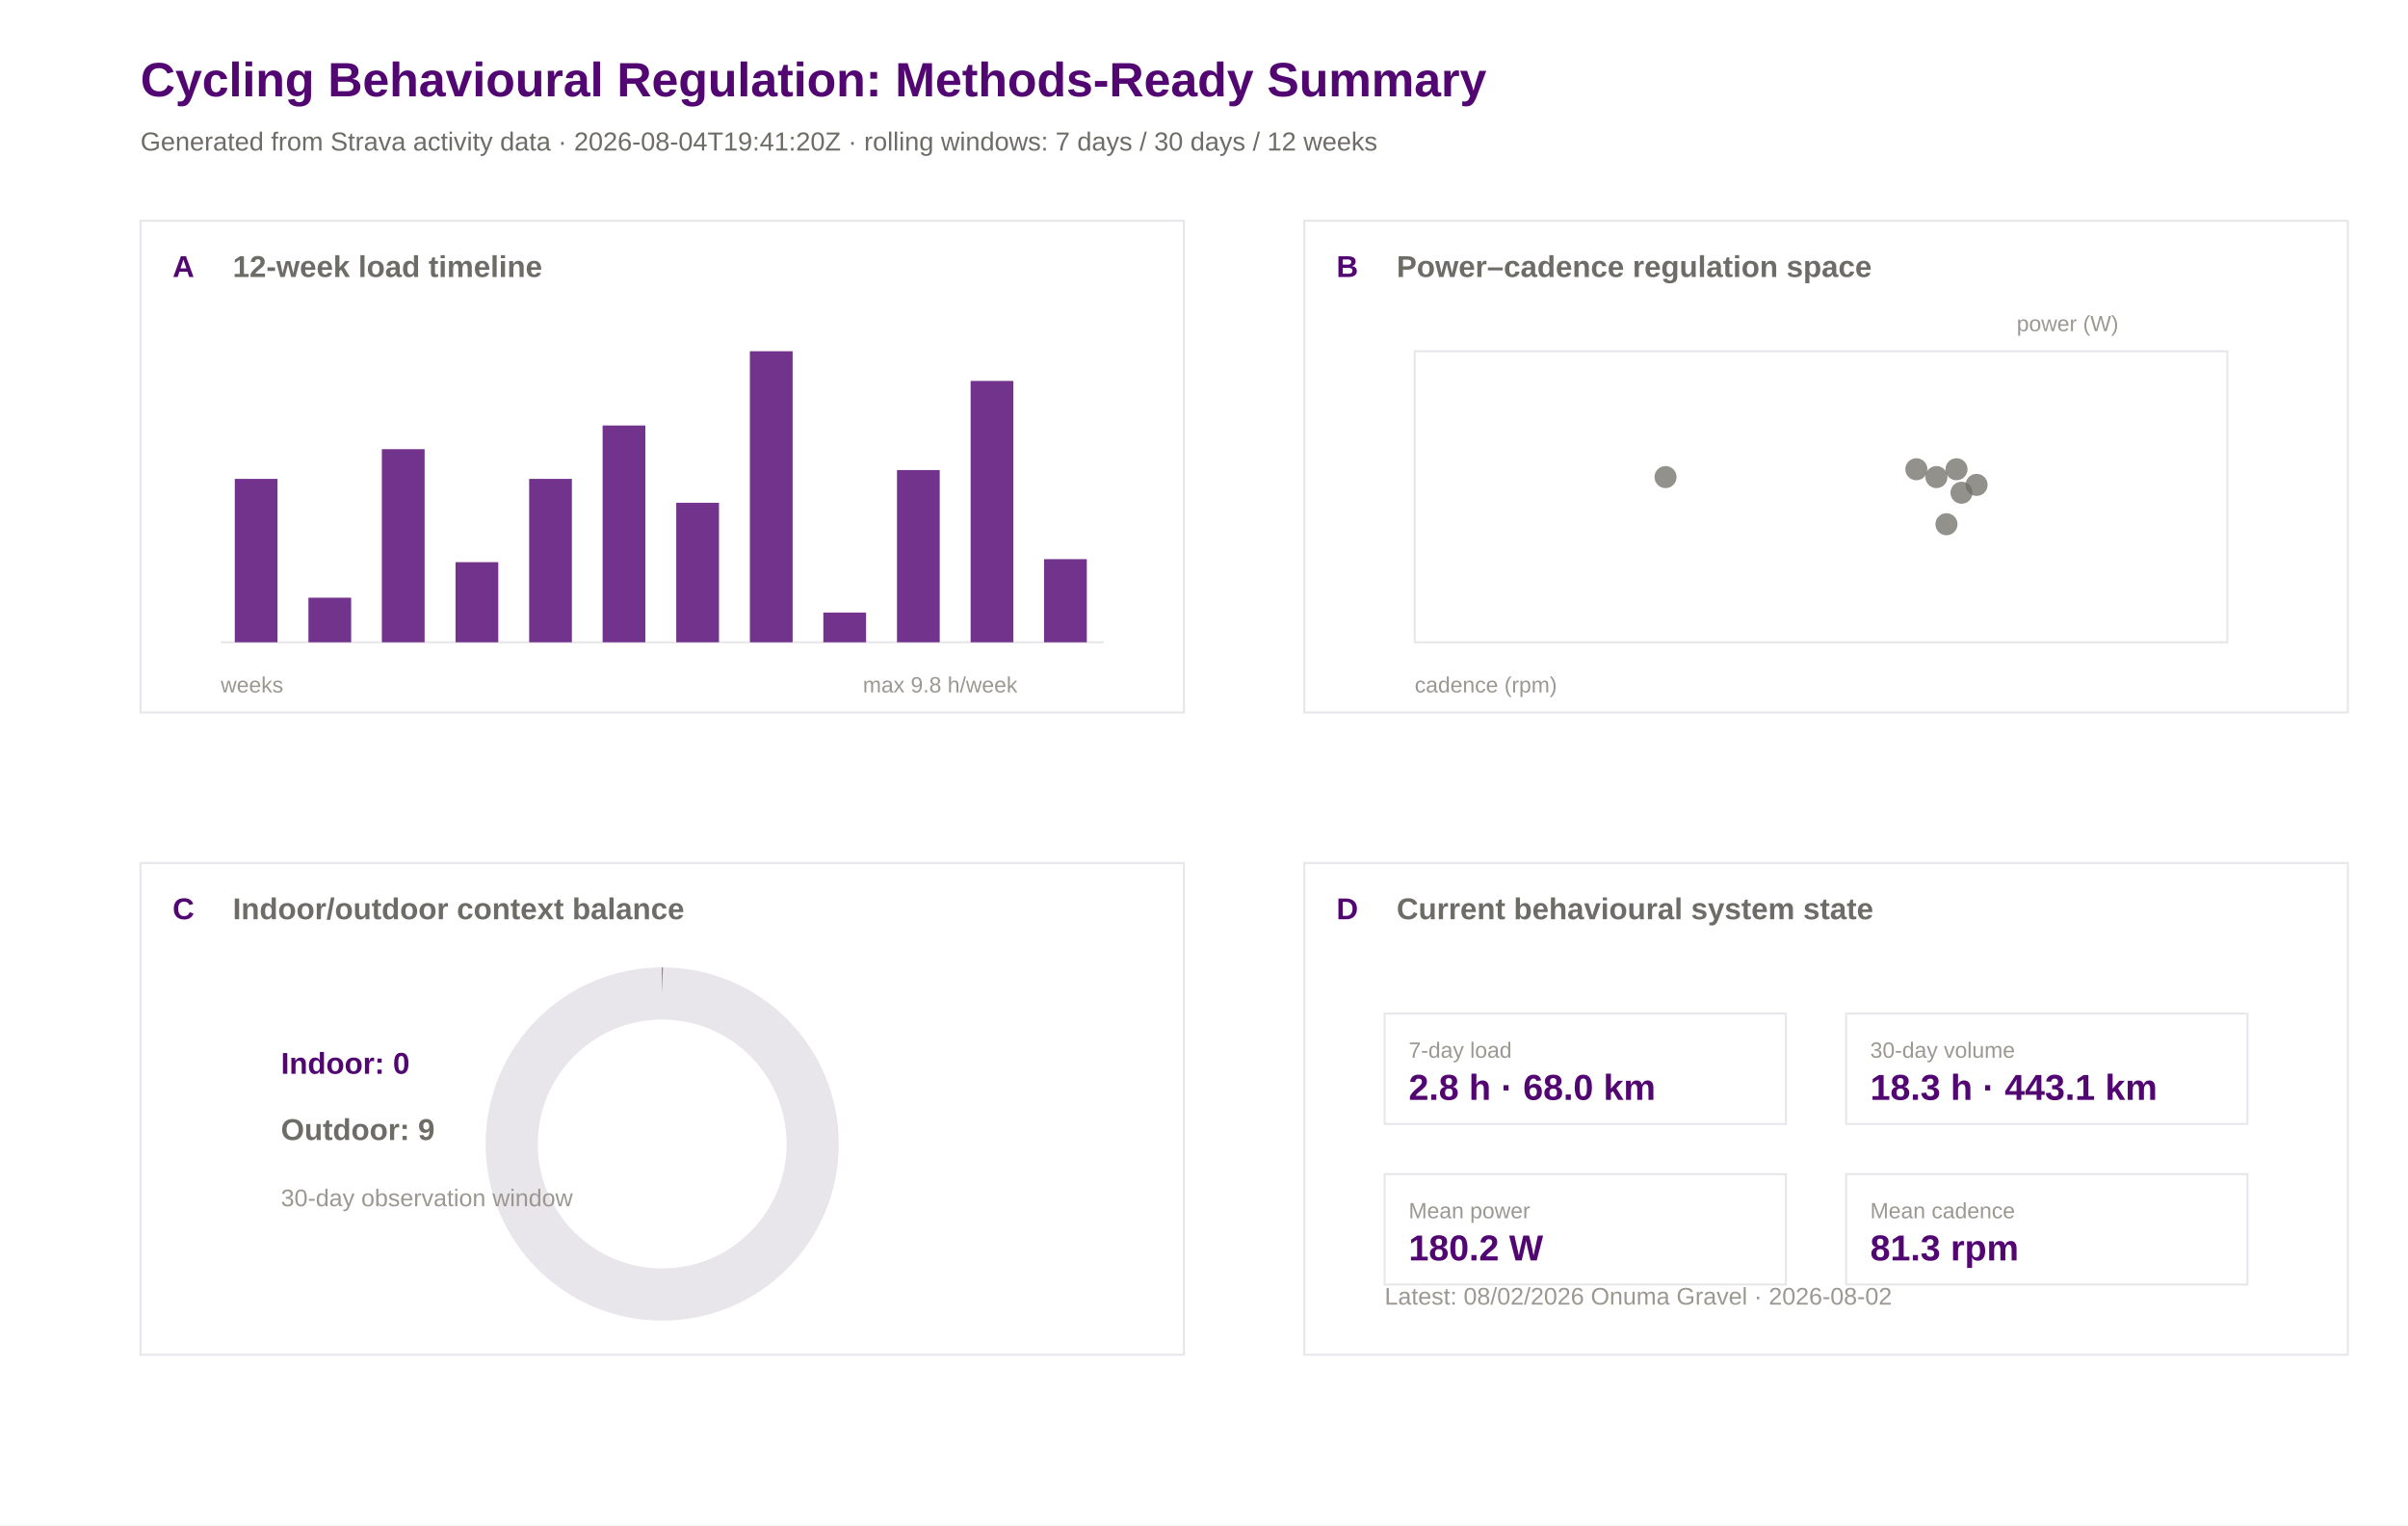
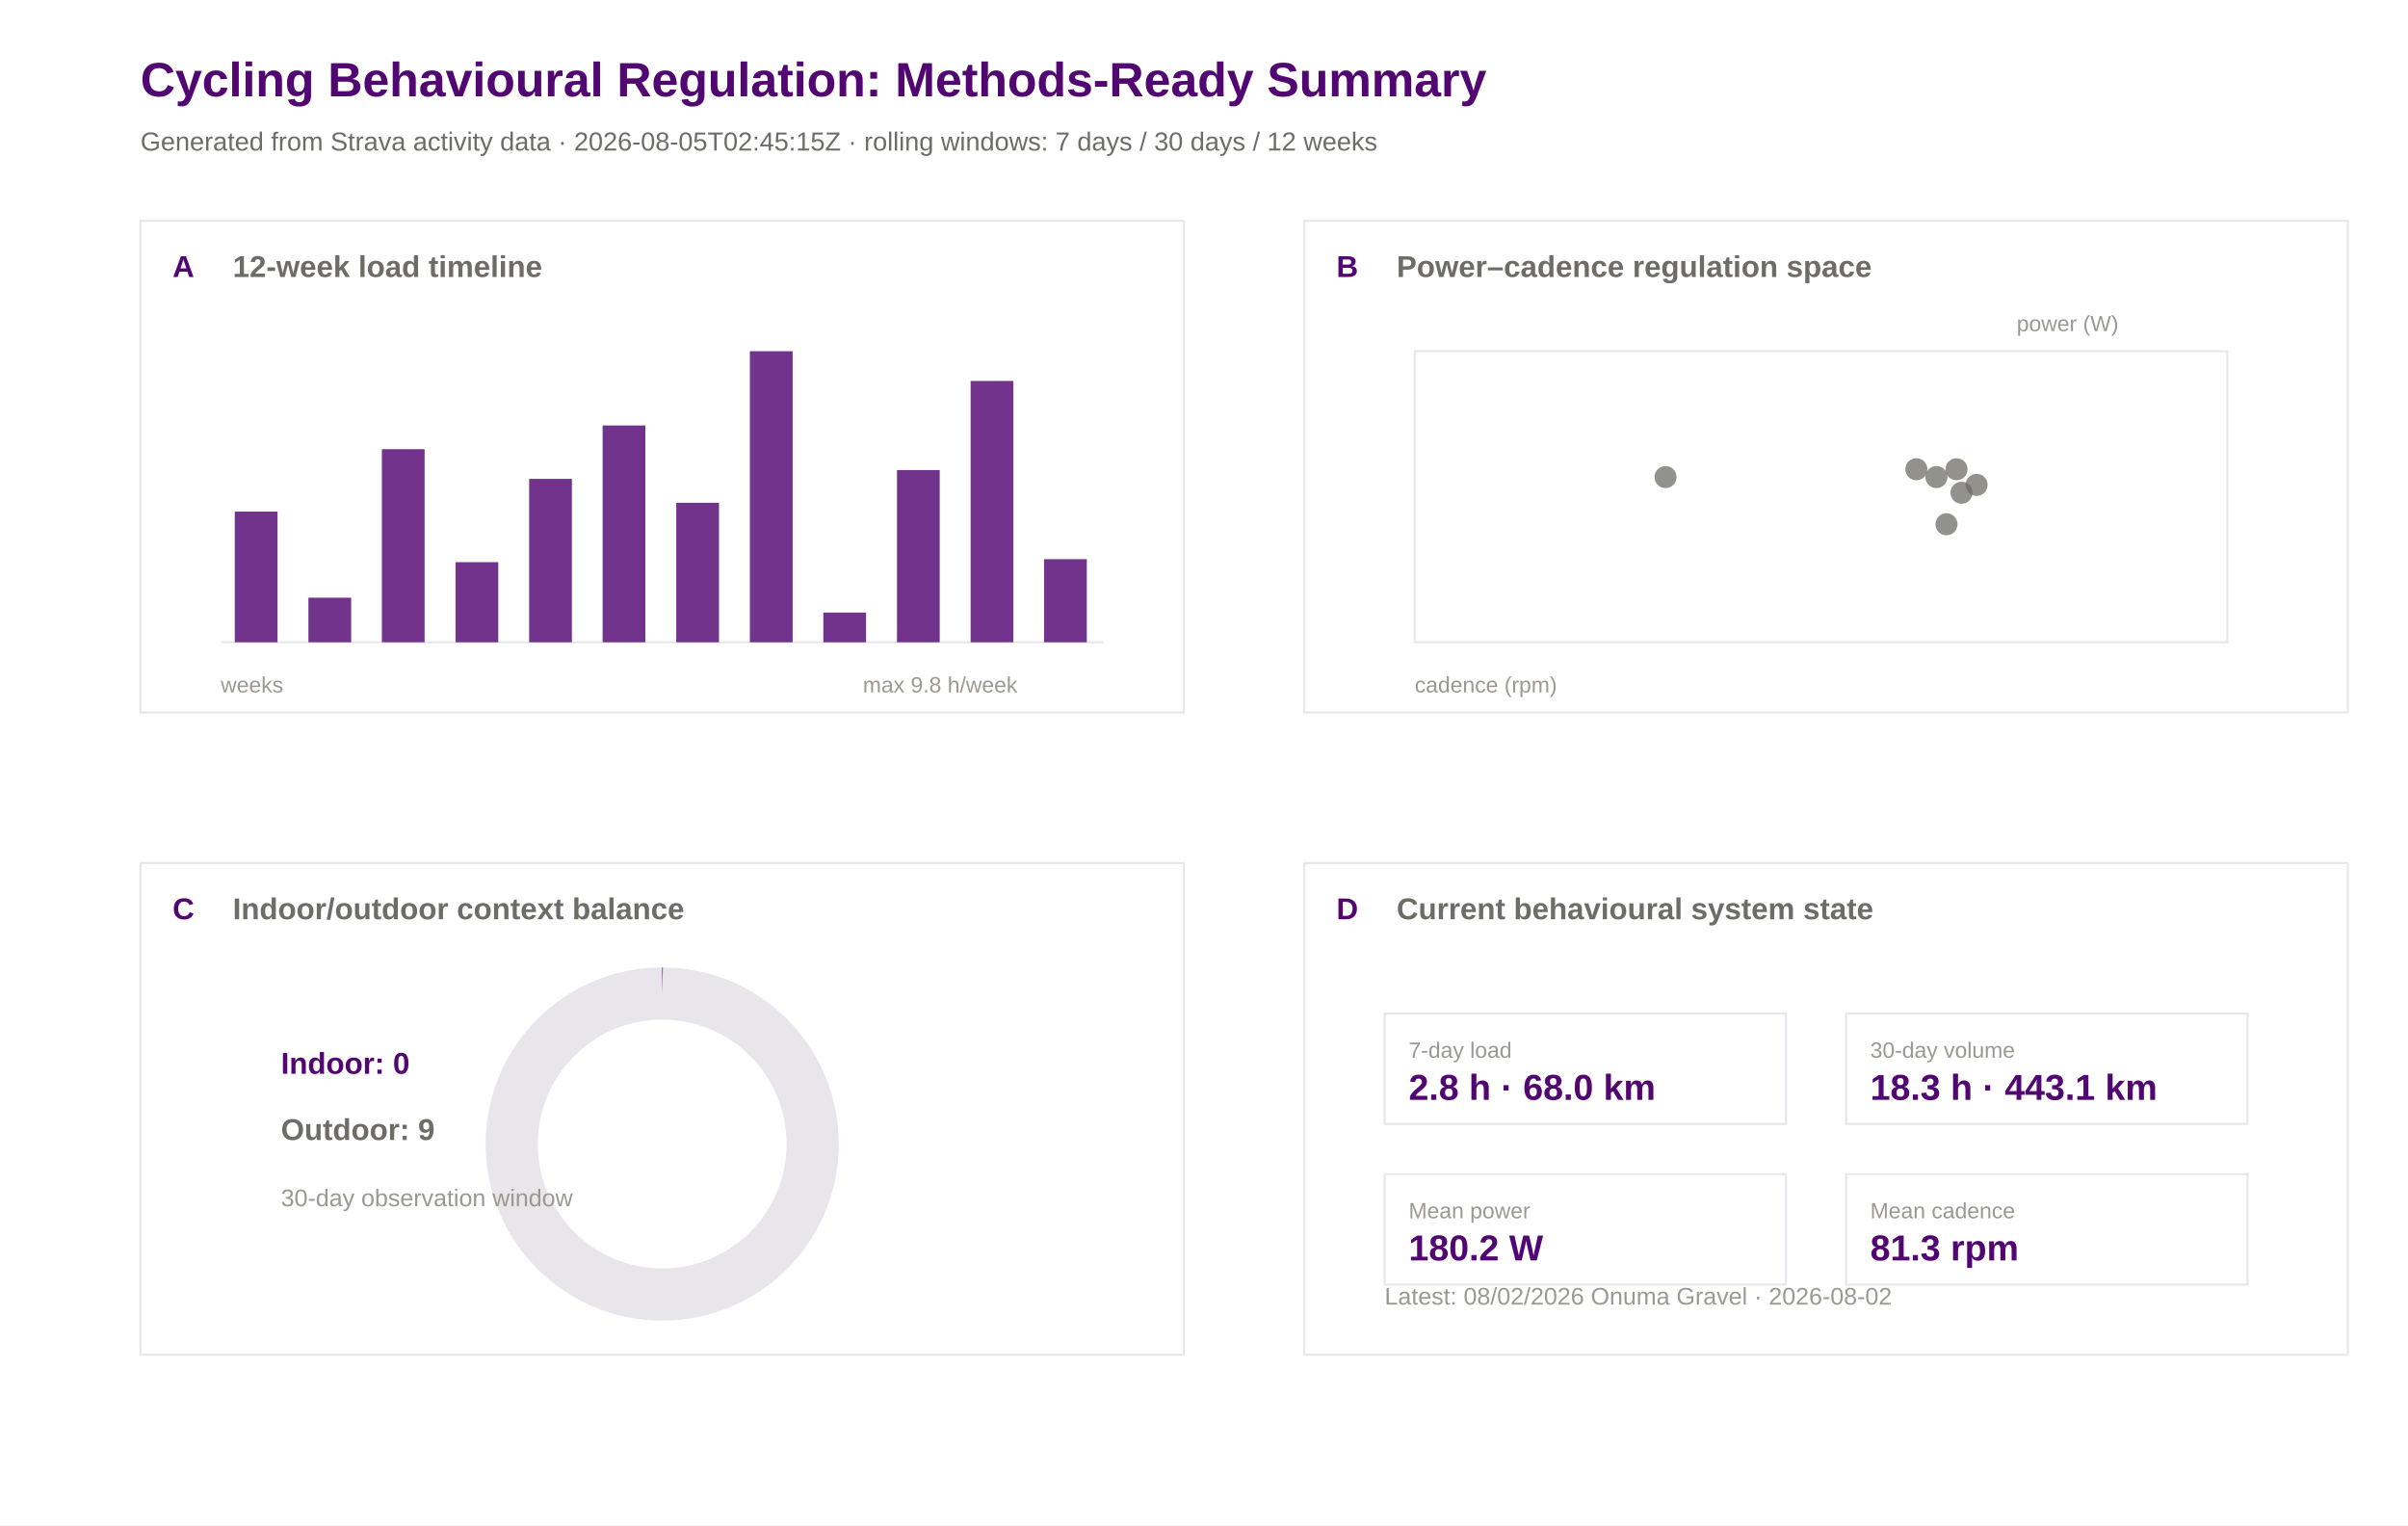
<svg xmlns="http://www.w3.org/2000/svg" width="1200" height="760" viewBox="0 0 1200 760">
  <rect width="100%" height="100%" fill="#ffffff" />
  <text x="70.0" y="48.0" font-family="Arial" font-size="24" font-weight="600" fill="#520671">Cycling Behavioural Regulation: Methods-Ready Summary</text>
-   <text x="70.0" y="75.0" font-family="Arial" font-size="13" font-weight="400" fill="#6e6c66">Generated from Strava activity data · 2026-08-04T19:41:20Z · rolling windows: 7 days / 30 days / 12 weeks</text>
+   <text x="70.0" y="75.0" font-family="Arial" font-size="13" font-weight="400" fill="#6e6c66">Generated from Strava activity data · 2026-08-05T02:45:15Z · rolling windows: 7 days / 30 days / 12 weeks</text>
  <rect x="70" y="110" width="520" height="245" fill="#ffffff" stroke="#e8e5eb" stroke-width="1" />
  <text x="86.0" y="138.0" font-family="Arial" font-size="15" font-weight="600" fill="#520671">A</text>
  <text x="116.0" y="138.0" font-family="Arial" font-size="15" font-weight="600" fill="#6e6c66">12-week load timeline</text>
  <rect x="650" y="110" width="520" height="245" fill="#ffffff" stroke="#e8e5eb" stroke-width="1" />
  <text x="666.0" y="138.0" font-family="Arial" font-size="15" font-weight="600" fill="#520671">B</text>
  <text x="696.0" y="138.0" font-family="Arial" font-size="15" font-weight="600" fill="#6e6c66">Power–cadence regulation space</text>
  <rect x="70" y="430" width="520" height="245" fill="#ffffff" stroke="#e8e5eb" stroke-width="1" />
  <text x="86.0" y="458.0" font-family="Arial" font-size="15" font-weight="600" fill="#520671">C</text>
  <text x="116.0" y="458.0" font-family="Arial" font-size="15" font-weight="600" fill="#6e6c66">Indoor/outdoor context balance</text>
  <rect x="650" y="430" width="520" height="245" fill="#ffffff" stroke="#e8e5eb" stroke-width="1" />
  <text x="666.0" y="458.0" font-family="Arial" font-size="15" font-weight="600" fill="#520671">D</text>
  <text x="696.0" y="458.0" font-family="Arial" font-size="15" font-weight="600" fill="#6e6c66">Current behavioural system state</text>
  <line x1="110" y1="320" x2="550" y2="320" stroke="#e8e5eb" />
-   <rect x="117.0" y="238.6" width="21.3" height="81.4" fill="#520671" opacity="0.82" />
+   <rect x="117.0" y="254.9" width="21.3" height="65.1" fill="#520671" opacity="0.82" />
  <rect x="153.7" y="297.8" width="21.3" height="22.2" fill="#520671" opacity="0.82" />
  <rect x="190.3" y="223.8" width="21.3" height="96.2" fill="#520671" opacity="0.82" />
  <rect x="227.0" y="280.1" width="21.3" height="39.9" fill="#520671" opacity="0.82" />
  <rect x="263.7" y="238.6" width="21.3" height="81.4" fill="#520671" opacity="0.82" />
  <rect x="300.3" y="212.0" width="21.3" height="108.0" fill="#520671" opacity="0.82" />
  <rect x="337.0" y="250.5" width="21.3" height="69.5" fill="#520671" opacity="0.82" />
  <rect x="373.7" y="175.0" width="21.3" height="145.0" fill="#520671" opacity="0.82" />
  <rect x="410.3" y="305.2" width="21.3" height="14.8" fill="#520671" opacity="0.82" />
  <rect x="447.0" y="234.2" width="21.3" height="85.8" fill="#520671" opacity="0.82" />
  <rect x="483.7" y="189.8" width="21.3" height="130.2" fill="#520671" opacity="0.82" />
  <rect x="520.3" y="278.6" width="21.3" height="41.4" fill="#520671" opacity="0.82" />
  <text x="110.0" y="345.0" font-family="Arial" font-size="11" font-weight="400" fill="#9a9890">weeks</text>
  <text x="430.0" y="345.0" font-family="Arial" font-size="11" font-weight="400" fill="#9a9890">max 9.8 h/week</text>
  <rect x="705" y="175" width="405" height="145" fill="#ffffff" stroke="#e8e5eb" />
  <circle cx="955.0" cy="233.8" r="5.5" fill="#6e6c66" opacity="0.75" />
  <circle cx="975.0" cy="233.8" r="5.5" fill="#6e6c66" opacity="0.75" />
  <circle cx="830.0" cy="237.7" r="5.5" fill="#6e6c66" opacity="0.75" />
  <circle cx="985.0" cy="241.6" r="5.5" fill="#6e6c66" opacity="0.75" />
  <circle cx="965.0" cy="237.7" r="5.5" fill="#6e6c66" opacity="0.75" />
  <circle cx="970.0" cy="261.2" r="5.5" fill="#6e6c66" opacity="0.75" />
  <circle cx="977.5" cy="245.5" r="5.5" fill="#6e6c66" opacity="0.75" />
  <text x="705.0" y="345.0" font-family="Arial" font-size="11" font-weight="400" fill="#9a9890">cadence (rpm)</text>
  <text x="1005.0" y="165.0" font-family="Arial" font-size="11" font-weight="400" fill="#9a9890">power (W)</text>
  <circle cx="330" cy="570" r="75" fill="none" stroke="#e8e5eb" stroke-width="26" />
  <circle cx="330" cy="570" r="75" fill="none" stroke="#520671" stroke-width="26" stroke-dasharray="0.0 471.2" transform="rotate(-90 330 570)" />
  <text x="140.0" y="535.0" font-family="Arial" font-size="15" font-weight="600" fill="#520671">Indoor: 0</text>
  <text x="140.0" y="568.0" font-family="Arial" font-size="15" font-weight="600" fill="#6e6c66">Outdoor: 9</text>
  <text x="140.0" y="601.0" font-family="Arial" font-size="12" font-weight="400" fill="#9a9890">30-day observation window</text>
  <rect x="690" y="505" width="200" height="55" fill="#ffffff" stroke="#e8e5eb" />
  <text x="702.0" y="527.0" font-family="Arial" font-size="11" font-weight="500" fill="#9a9890">7-day load</text>
  <text x="702.0" y="548.0" font-family="Arial" font-size="18" font-weight="600" fill="#520671">2.8 h · 68.0 km</text>
  <rect x="920" y="505" width="200" height="55" fill="#ffffff" stroke="#e8e5eb" />
  <text x="932.0" y="527.0" font-family="Arial" font-size="11" font-weight="500" fill="#9a9890">30-day volume</text>
  <text x="932.0" y="548.0" font-family="Arial" font-size="18" font-weight="600" fill="#520671">18.3 h · 443.1 km</text>
  <rect x="690" y="585" width="200" height="55" fill="#ffffff" stroke="#e8e5eb" />
  <text x="702.0" y="607.0" font-family="Arial" font-size="11" font-weight="500" fill="#9a9890">Mean power</text>
  <text x="702.0" y="628.0" font-family="Arial" font-size="18" font-weight="600" fill="#520671">180.2 W</text>
  <rect x="920" y="585" width="200" height="55" fill="#ffffff" stroke="#e8e5eb" />
  <text x="932.0" y="607.0" font-family="Arial" font-size="11" font-weight="500" fill="#9a9890">Mean cadence</text>
  <text x="932.0" y="628.0" font-family="Arial" font-size="18" font-weight="600" fill="#520671">81.3 rpm</text>
  <text x="690.0" y="650.0" font-family="Arial" font-size="12" font-weight="400" fill="#9a9890">Latest: 08/02/2026 Onuma Gravel · 2026-08-02</text>
</svg>
